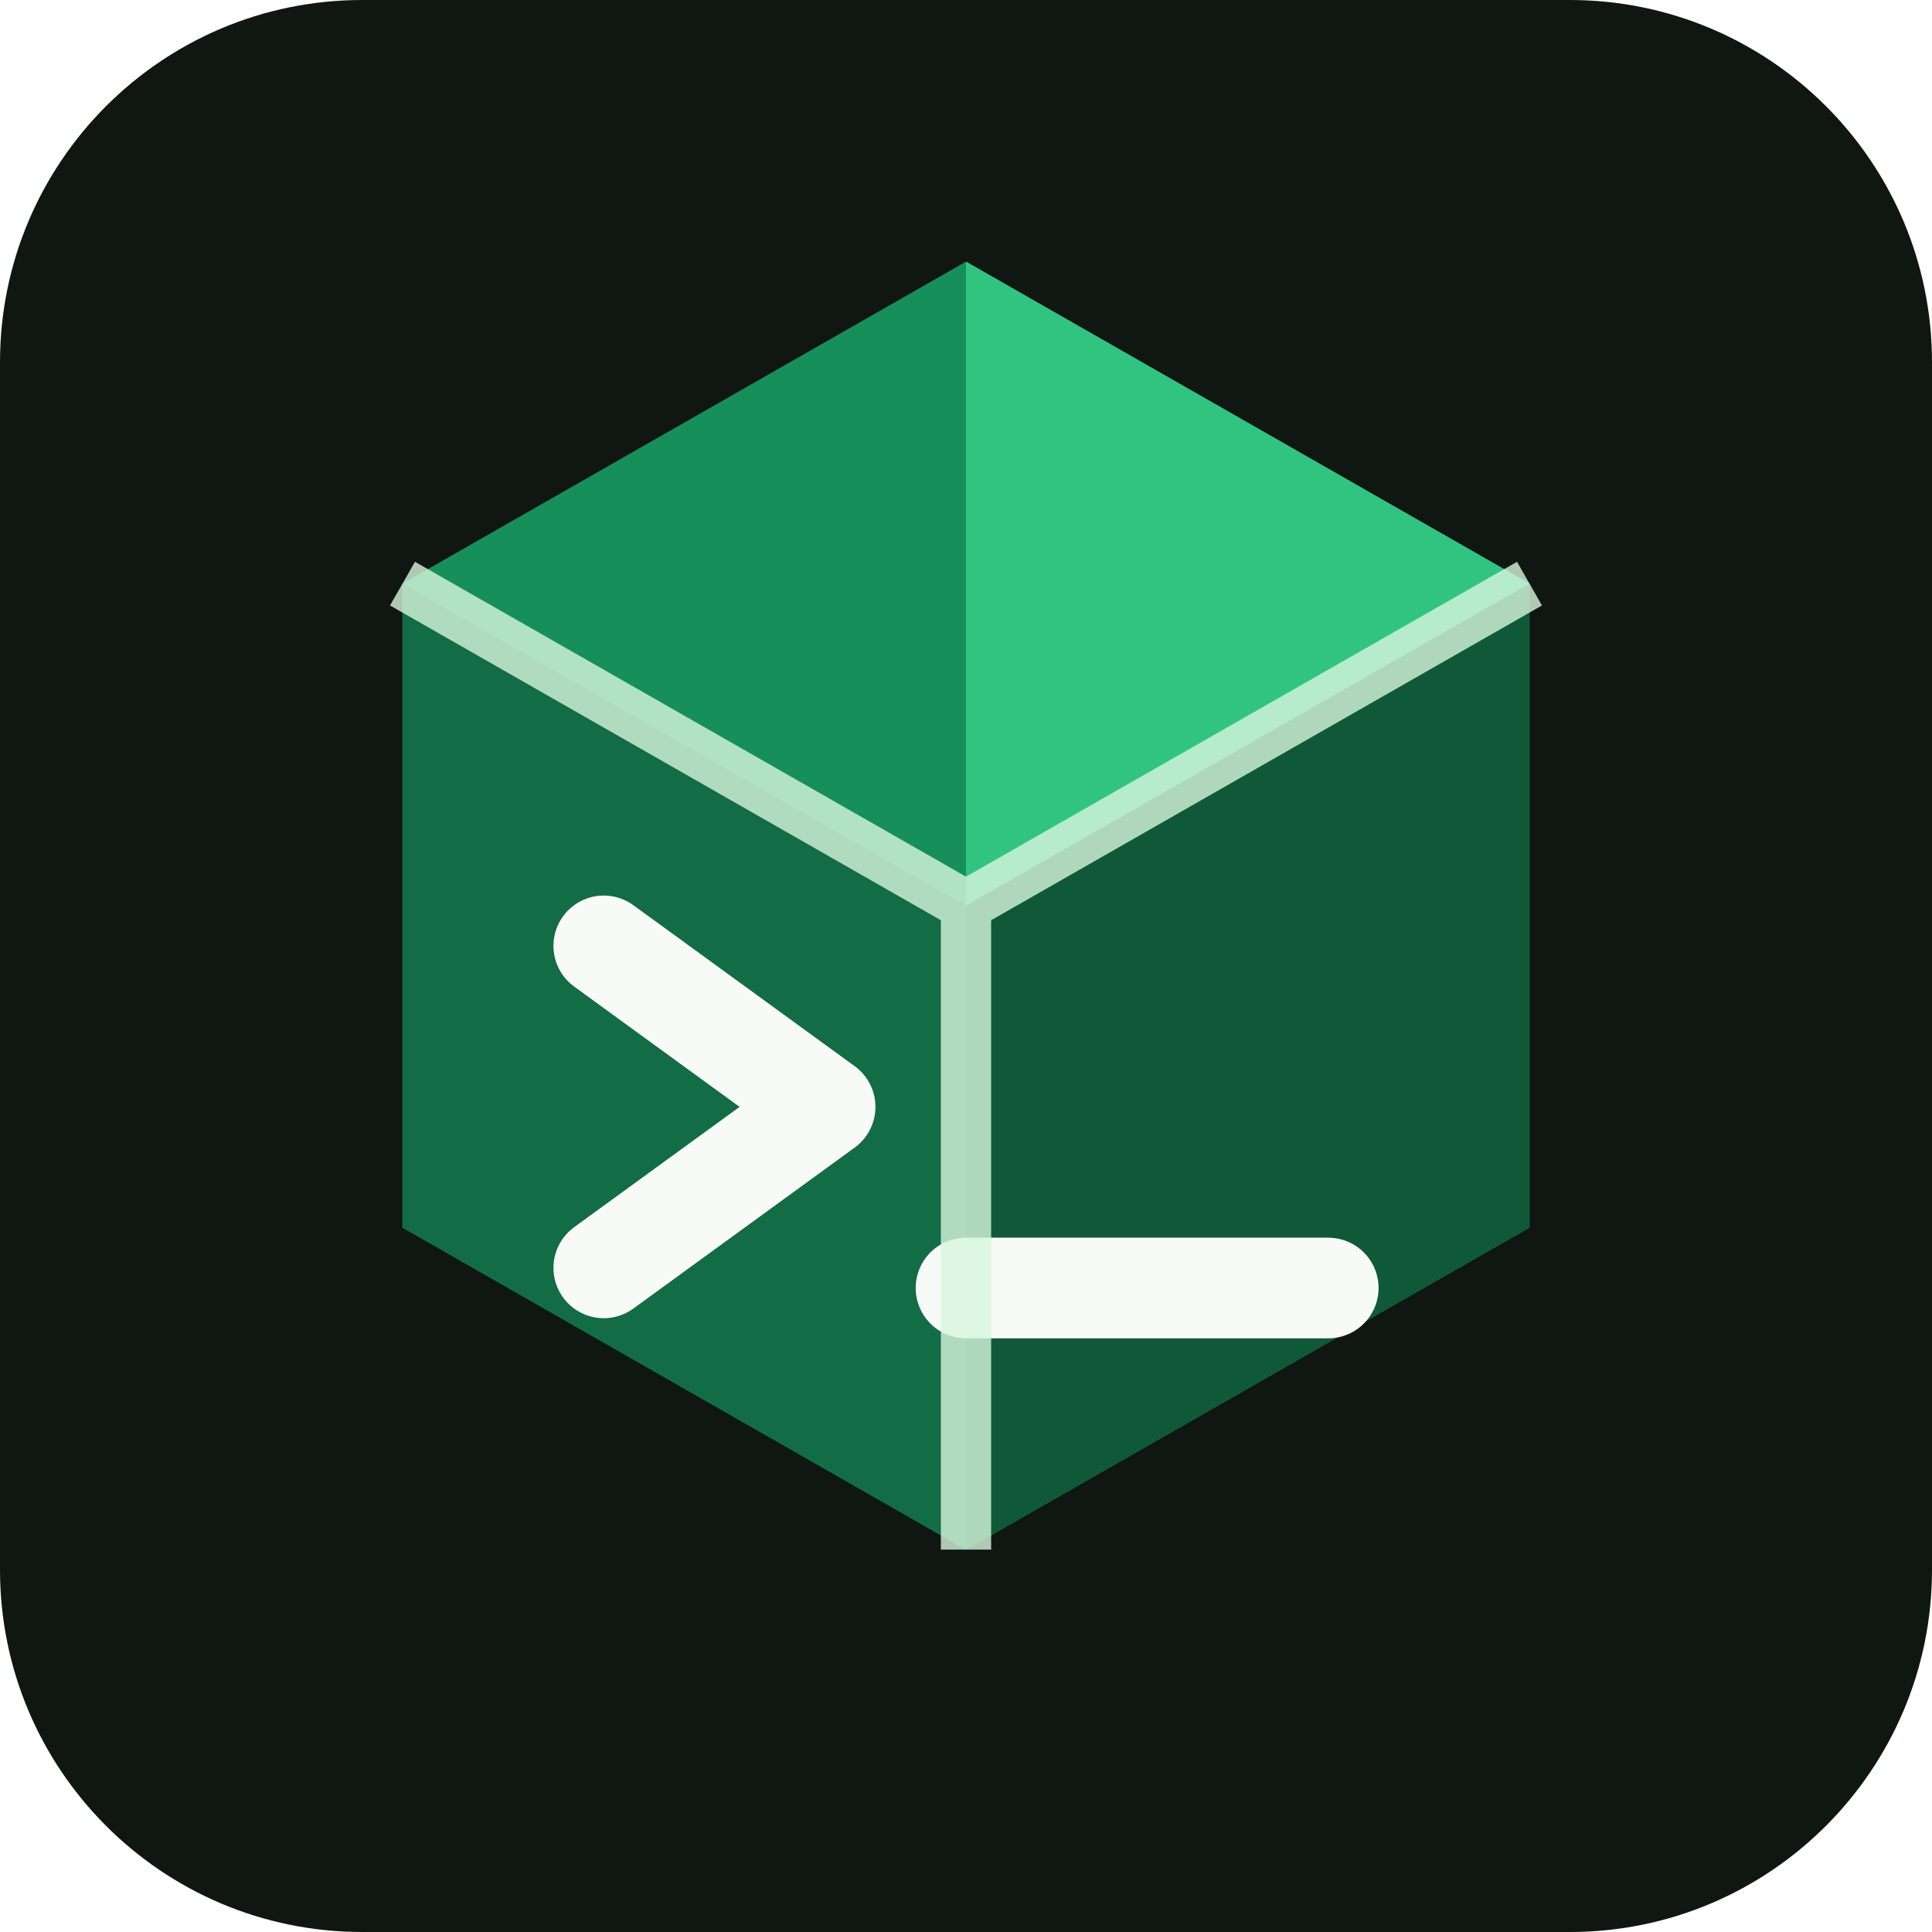
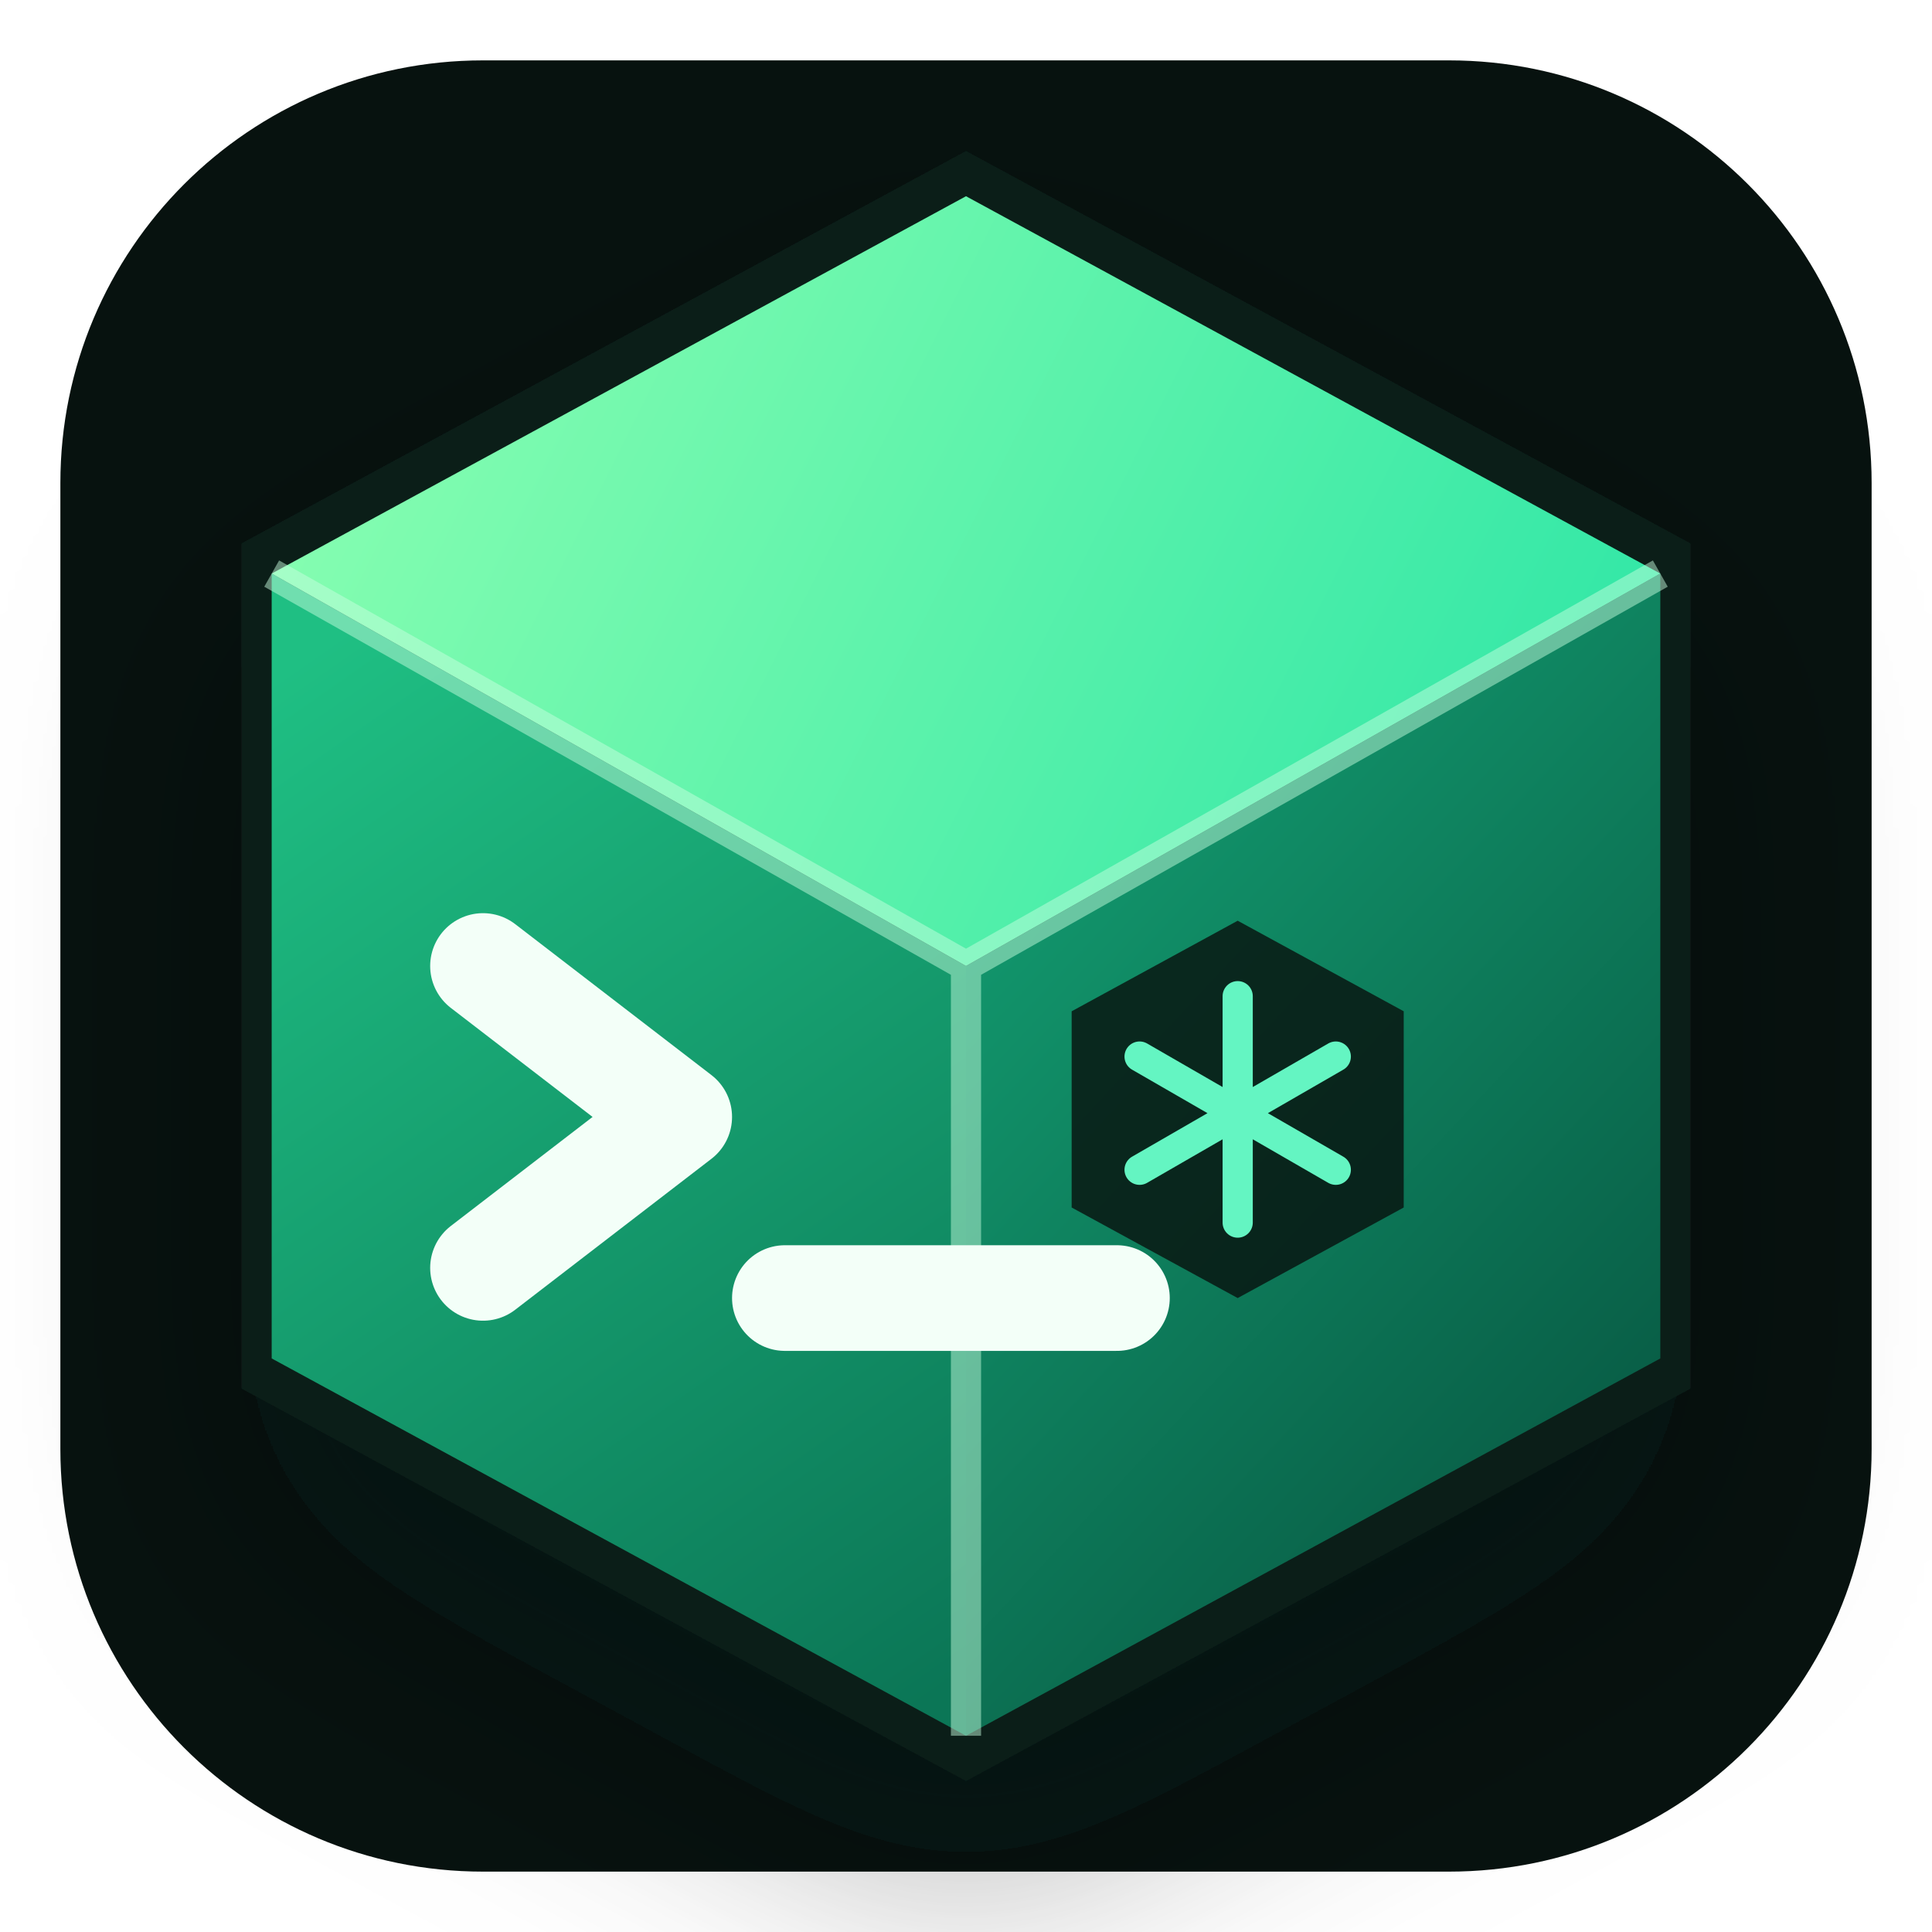
- <svg xmlns="http://www.w3.org/2000/svg" viewBox="0 0 96 96" role="img" aria-labelledby="title desc">
-   <rect width="96" height="96" rx="18" fill="#101611" />
-   <path d="M20 29 48 13l28 16v32L48 77 20 61Z" fill="#178f5a" />
-   <path d="M48 13v32l28-16Z" fill="#31c481" />
-   <path d="M20 29 48 45v32L20 61Z" fill="#126c45" />
-   <path d="M76 29 48 45v32l28-16Z" fill="#0f5939" />
-   <path d="m30 47 11 8-11 8" fill="none" stroke="#f8faf7" stroke-width="5" stroke-linecap="round" stroke-linejoin="round" />
-   <path d="M48 64h18" stroke="#f8faf7" stroke-width="5" stroke-linecap="round" />
-   <path d="M20 29 48 45l28-16M48 45v32" fill="none" stroke="#d7f6dd" stroke-width="2.5" stroke-linejoin="round" opacity=".8" />
+ <svg xmlns="http://www.w3.org/2000/svg" viewBox="0 0 128 128" role="img" aria-labelledby="title desc">
+   <defs>
+     <linearGradient id="top" x1="18" y1="20" x2="104" y2="63" gradientUnits="userSpaceOnUse">
+       <stop stop-color="#8CFFB1" />
+       <stop offset="1" stop-color="#2EE6A6" />
+     </linearGradient>
+     <linearGradient id="left" x1="18" y1="45" x2="64" y2="111" gradientUnits="userSpaceOnUse">
+       <stop stop-color="#1FBF83" />
+       <stop offset="1" stop-color="#0B7656" />
+     </linearGradient>
+     <linearGradient id="right" x1="64" y1="62" x2="111" y2="106" gradientUnits="userSpaceOnUse">
+       <stop stop-color="#12966C" />
+       <stop offset="1" stop-color="#07533F" />
+     </linearGradient>
+     <filter id="shadow" x="-20%" y="-20%" width="140%" height="160%">
+       <feDropShadow dx="0" dy="8" stdDeviation="8" flood-color="#031A14" flood-opacity=".42" />
+     </filter>
+   </defs>
+   <rect x="4" y="4" width="120" height="120" rx="28" fill="#07120F" />
+   <path d="M16 36 64 10l48 26v56l-48 26-48-26Z" fill="#0B211A" opacity=".72" filter="url(#shadow)" />
+   <path d="M18 38 64 13l46 25-46 26Z" fill="url(#top)" />
+   <path d="M18 38 64 64v51L18 90Z" fill="url(#left)" />
+   <path d="M110 38 64 64v51l46-25Z" fill="url(#right)" />
+   <path d="M18 38 64 64l46-26M64 64v51" fill="none" stroke="#C9FFE0" stroke-width="2" stroke-linejoin="round" opacity=".48" />
+   <path d="m32 64 13 10-13 10" fill="none" stroke="#F3FFF8" stroke-width="7" stroke-linecap="round" stroke-linejoin="round" />
+   <path d="M52 86h22" fill="none" stroke="#F3FFF8" stroke-width="7" stroke-linecap="round" />
+   <path d="m82 61 11 6v13l-11 6-11-6V67Z" fill="#07120F" opacity=".82" />
+   <path d="M82 66v15M75.5 70l13 7.5M88.5 70l-13 7.5" stroke="#64F5C2" stroke-width="2" stroke-linecap="round" />
</svg>
